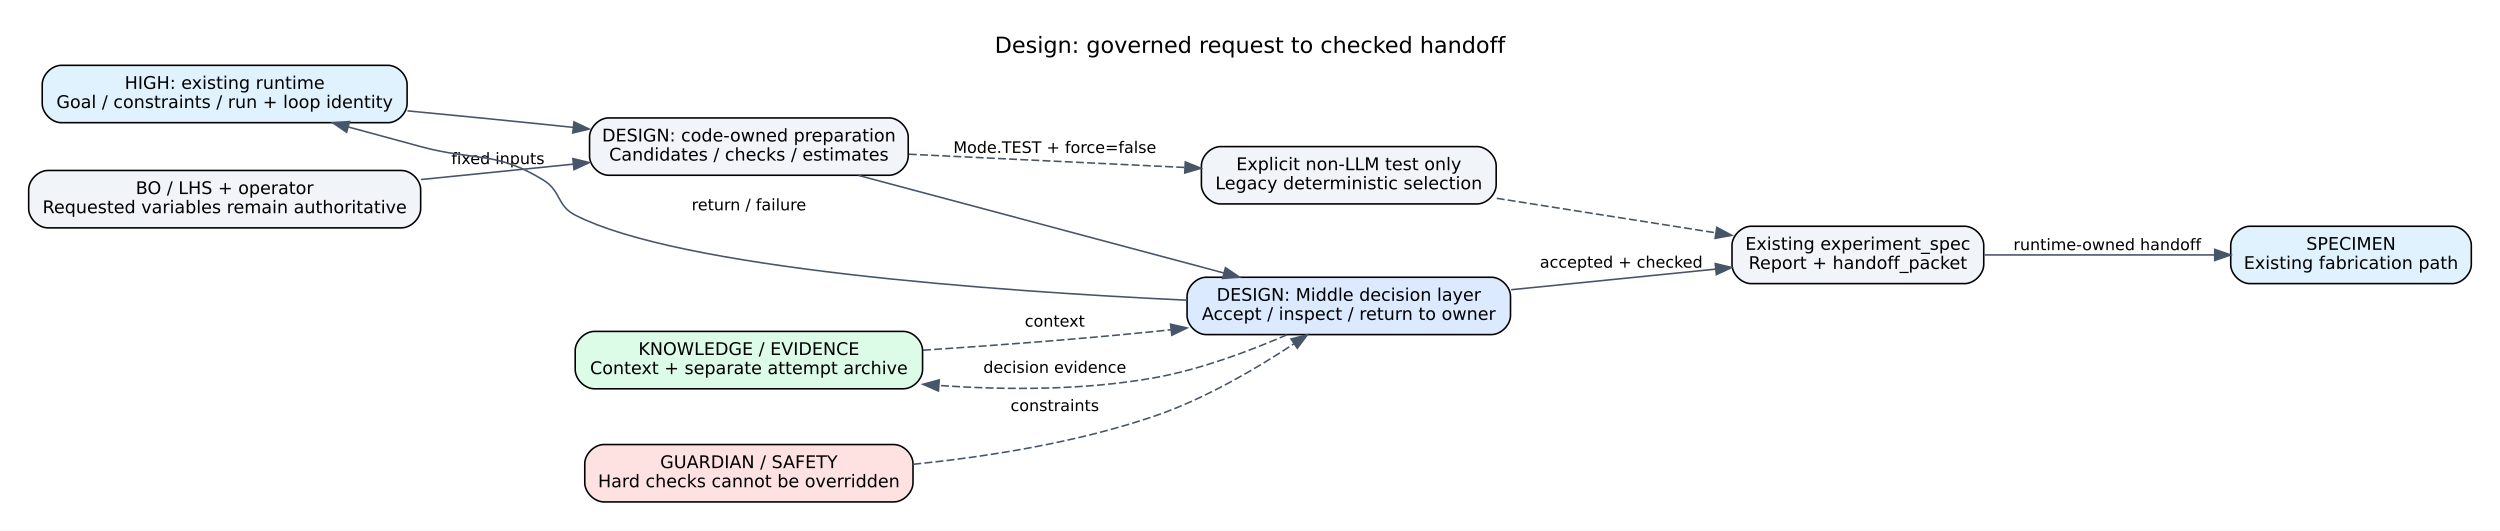
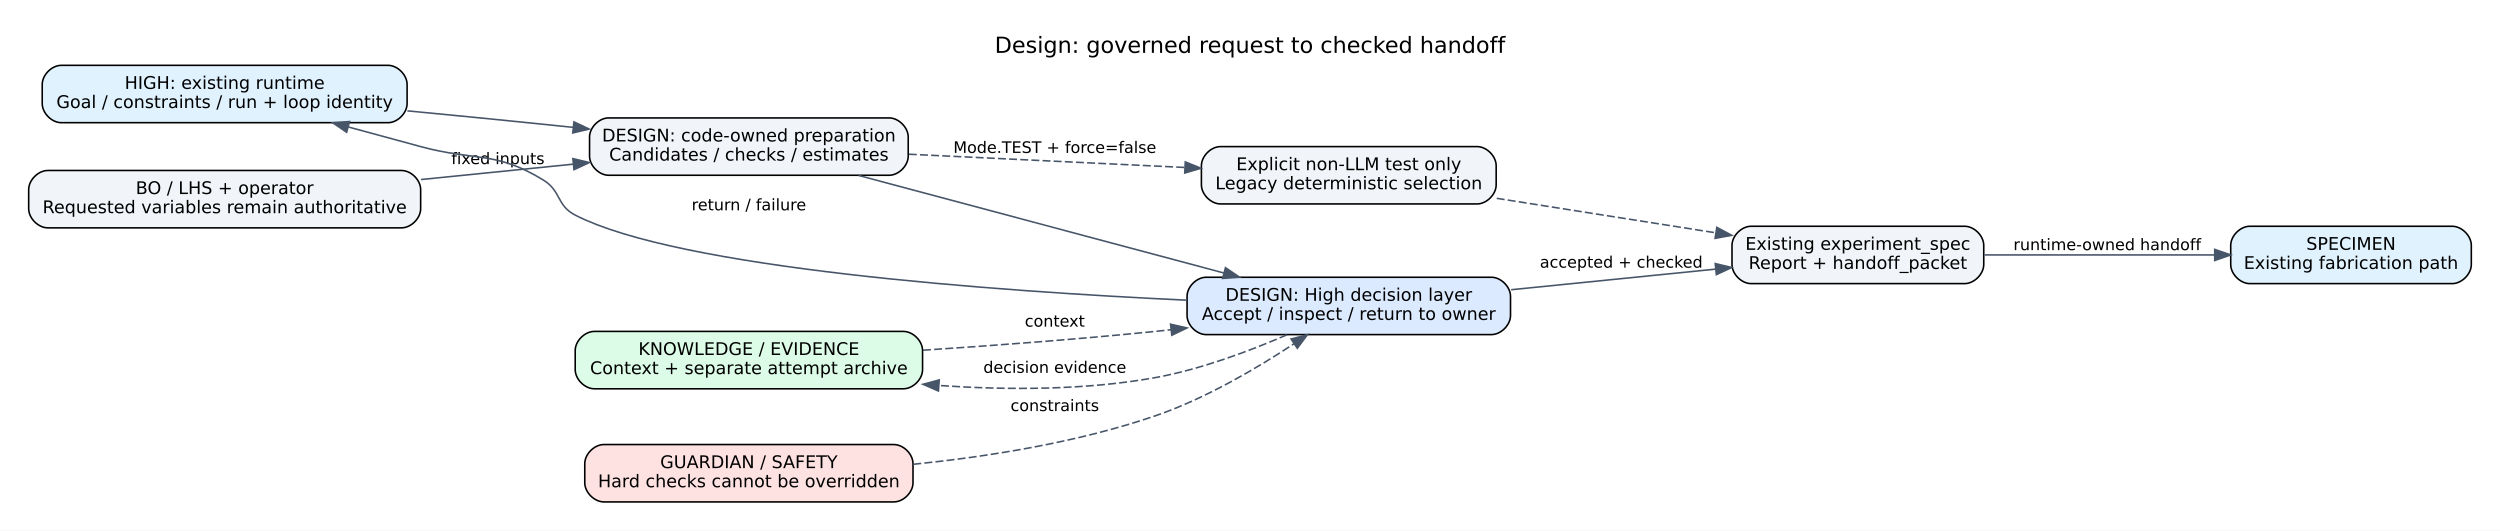
<svg xmlns="http://www.w3.org/2000/svg" width="1569pt" height="333pt" viewBox="0.00 0.00 1569.00 333.00">
  <g id="graph0" class="graph" transform="scale(1 1) rotate(0) translate(18 315)">
    <polygon fill="white" stroke="transparent" points="-18,18 -18,-315 1551,-315 1551,18 -18,18" />
    <text text-anchor="middle" x="766.5" y="-281.8" font-family="DejaVu Sans" font-size="14.00">Design: governed request to checked handoff</text>
    <g id="node1" class="node">
      <path fill="#e0f2fe" stroke="black" d="M225.5,-274C225.5,-274 20.5,-274 20.5,-274 14.5,-274 8.5,-268 8.5,-262 8.5,-262 8.5,-250 8.5,-250 8.5,-244 14.5,-238 20.5,-238 20.5,-238 225.5,-238 225.5,-238 231.5,-238 237.5,-244 237.5,-250 237.5,-250 237.5,-262 237.5,-262 237.5,-268 231.5,-274 225.5,-274" />
      <text text-anchor="middle" x="123" y="-259.2" font-family="DejaVu Sans" font-size="11.00">HIGH: existing runtime</text>
      <text text-anchor="middle" x="123" y="-247.2" font-family="DejaVu Sans" font-size="11.00">Goal / constraints / run + loop identity</text>
    </g>
    <g id="node3" class="node">
      <path fill="#f1f5f9" stroke="black" d="M540,-241C540,-241 364,-241 364,-241 358,-241 352,-235 352,-229 352,-229 352,-217 352,-217 352,-211 358,-205 364,-205 364,-205 540,-205 540,-205 546,-205 552,-211 552,-217 552,-217 552,-229 552,-229 552,-235 546,-241 540,-241" />
      <text text-anchor="middle" x="452" y="-226.2" font-family="DejaVu Sans" font-size="11.00">DESIGN: code-owned preparation</text>
      <text text-anchor="middle" x="452" y="-214.2" font-family="DejaVu Sans" font-size="11.00">Candidates / checks / estimates</text>
    </g>
    <g id="edge1" class="edge">
      <path fill="none" stroke="#475569" d="M237.68,-245.42C265.59,-242.75 295.38,-239.83 323,-237 329.13,-236.37 335.42,-235.72 341.77,-235.05" />
      <polygon fill="#475569" stroke="#475569" points="342.21,-238.52 351.79,-233.99 341.47,-231.56 342.21,-238.52" />
    </g>
    <g id="node2" class="node">
      <path fill="#f1f5f9" stroke="black" d="M234,-208C234,-208 12,-208 12,-208 6,-208 0,-202 0,-196 0,-196 0,-184 0,-184 0,-178 6,-172 12,-172 12,-172 234,-172 234,-172 240,-172 246,-178 246,-184 246,-184 246,-196 246,-196 246,-202 240,-208 234,-208" />
      <text text-anchor="middle" x="123" y="-193.2" font-family="DejaVu Sans" font-size="11.00">BO / LHS + operator</text>
      <text text-anchor="middle" x="123" y="-181.2" font-family="DejaVu Sans" font-size="11.00">Requested variables remain authoritative</text>
    </g>
    <g id="edge2" class="edge">
      <path fill="none" stroke="#475569" d="M246.23,-202.33C277.52,-205.49 310.97,-208.87 341.57,-211.96" />
      <polygon fill="#475569" stroke="#475569" points="341.53,-215.47 351.84,-212.99 342.24,-208.51 341.53,-215.47" />
      <text text-anchor="middle" x="294.5" y="-212" font-family="DejaVu Sans" font-size="10.00">fixed inputs</text>
    </g>
    <g id="node4" class="node">
      <path fill="#dbeafe" stroke="black" d="M918,-141C918,-141 739,-141 739,-141 733,-141 727,-135 727,-129 727,-129 727,-117 727,-117 727,-111 733,-105 739,-105 739,-105 918,-105 918,-105 924,-105 930,-111 930,-117 930,-117 930,-129 930,-129 930,-135 924,-141 918,-141" />
-       <text text-anchor="middle" x="828.5" y="-126.2" font-family="DejaVu Sans" font-size="11.00">DESIGN: Middle decision layer</text>
+       <text text-anchor="middle" x="828.5" y="-126.2" font-family="DejaVu Sans" font-size="11.00">DESIGN: High decision layer</text>
      <text text-anchor="middle" x="828.5" y="-114.2" font-family="DejaVu Sans" font-size="11.00">Accept / inspect / return to owner</text>
    </g>
    <g id="edge3" class="edge">
      <path fill="none" stroke="#475569" d="M520.82,-204.89C585.41,-187.64 682.54,-161.71 750.12,-143.66" />
      <polygon fill="#475569" stroke="#475569" points="751.11,-147.02 759.87,-141.06 749.31,-140.26 751.11,-147.02" />
    </g>
    <g id="node9" class="node">
      <path fill="#f1f5f9" stroke="black" d="M909,-223C909,-223 748,-223 748,-223 742,-223 736,-217 736,-211 736,-211 736,-199 736,-199 736,-193 742,-187 748,-187 748,-187 909,-187 909,-187 915,-187 921,-193 921,-199 921,-199 921,-211 921,-211 921,-217 915,-223 909,-223" />
      <text text-anchor="middle" x="828.5" y="-208.2" font-family="DejaVu Sans" font-size="11.00">Explicit non-LLM test only</text>
      <text text-anchor="middle" x="828.5" y="-196.2" font-family="DejaVu Sans" font-size="11.00">Legacy deterministic selection</text>
    </g>
    <g id="edge10" class="edge">
      <path fill="none" stroke="#475569" stroke-dasharray="5,2" d="M552.38,-218.22C605.81,-215.66 671.6,-212.49 725.44,-209.91" />
      <polygon fill="#475569" stroke="#475569" points="725.88,-213.39 735.7,-209.41 725.54,-206.4 725.88,-213.39" />
      <text text-anchor="middle" x="644" y="-219" font-family="DejaVu Sans" font-size="10.00">Mode.TEST + force=false</text>
    </g>
    <g id="edge6" class="edge">
      <path fill="none" stroke="#475569" d="M726.96,-126.59C605.08,-132.34 407.91,-146.61 343,-180 331.25,-186.04 334.27,-195.1 323,-202 292.75,-220.53 280.23,-213.7 246,-223 231.32,-226.99 215.65,-231.23 200.59,-235.31" />
      <polygon fill="#475569" stroke="#475569" points="199.55,-231.97 190.81,-237.96 201.38,-238.72 199.55,-231.97" />
      <text text-anchor="middle" x="452" y="-183" font-family="DejaVu Sans" font-size="10.00">return / failure</text>
    </g>
    <g id="node5" class="node">
      <path fill="#f1f5f9" stroke="black" d="M1215,-173C1215,-173 1081,-173 1081,-173 1075,-173 1069,-167 1069,-161 1069,-161 1069,-149 1069,-149 1069,-143 1075,-137 1081,-137 1081,-137 1215,-137 1215,-137 1221,-137 1227,-143 1227,-149 1227,-149 1227,-161 1227,-161 1227,-167 1221,-173 1215,-173" />
      <text text-anchor="middle" x="1148" y="-158.2" font-family="DejaVu Sans" font-size="11.00">Existing experiment_spec</text>
      <text text-anchor="middle" x="1148" y="-146.2" font-family="DejaVu Sans" font-size="11.00">Report + handoff_packet</text>
    </g>
    <g id="edge4" class="edge">
      <path fill="none" stroke="#475569" d="M930.4,-133.17C971.66,-137.33 1018.96,-142.1 1058.82,-146.11" />
      <polygon fill="#475569" stroke="#475569" points="1058.48,-149.6 1068.78,-147.12 1059.18,-142.63 1058.48,-149.6" />
      <text text-anchor="middle" x="999.5" y="-147" font-family="DejaVu Sans" font-size="10.00">accepted + checked</text>
    </g>
    <g id="node7" class="node">
      <path fill="#dcfce7" stroke="black" d="M549,-107C549,-107 355,-107 355,-107 349,-107 343,-101 343,-95 343,-95 343,-83 343,-83 343,-77 349,-71 355,-71 355,-71 549,-71 549,-71 555,-71 561,-77 561,-83 561,-83 561,-95 561,-95 561,-101 555,-107 549,-107" />
      <text text-anchor="middle" x="452" y="-92.2" font-family="DejaVu Sans" font-size="11.00">KNOWLEDGE / EVIDENCE</text>
      <text text-anchor="middle" x="452" y="-80.2" font-family="DejaVu Sans" font-size="11.00">Context + separate attempt archive</text>
    </g>
    <g id="edge8" class="edge">
      <path fill="none" stroke="#475569" stroke-dasharray="5,2" d="M789.69,-104.89C766.43,-94.77 735.68,-83.18 707,-78 663.17,-70.08 614.43,-70.12 571.46,-73.06" />
      <polygon fill="#475569" stroke="#475569" points="570.95,-69.59 561.24,-73.83 571.47,-76.57 570.95,-69.59" />
      <text text-anchor="middle" x="644" y="-81" font-family="DejaVu Sans" font-size="10.00">decision evidence</text>
    </g>
    <g id="node6" class="node">
      <path fill="#e0f2fe" stroke="black" d="M1521,-173C1521,-173 1394,-173 1394,-173 1388,-173 1382,-167 1382,-161 1382,-161 1382,-149 1382,-149 1382,-143 1388,-137 1394,-137 1394,-137 1521,-137 1521,-137 1527,-137 1533,-143 1533,-149 1533,-149 1533,-161 1533,-161 1533,-167 1527,-173 1521,-173" />
      <text text-anchor="middle" x="1457.5" y="-158.2" font-family="DejaVu Sans" font-size="11.00">SPECIMEN</text>
      <text text-anchor="middle" x="1457.5" y="-146.2" font-family="DejaVu Sans" font-size="11.00">Existing fabrication path</text>
    </g>
    <g id="edge5" class="edge">
      <path fill="none" stroke="#475569" d="M1227.39,-155C1271.56,-155 1326.75,-155 1371.9,-155" />
      <polygon fill="#475569" stroke="#475569" points="1371.96,-158.5 1381.96,-155 1371.96,-151.5 1371.96,-158.5" />
      <text text-anchor="middle" x="1304.5" y="-158" font-family="DejaVu Sans" font-size="10.00">runtime-owned handoff</text>
    </g>
    <g id="edge7" class="edge">
      <path fill="none" stroke="#475569" stroke-dasharray="5,2" d="M561.27,-95.21C606.38,-98.17 659.28,-102.15 707,-107 710.25,-107.33 713.56,-107.68 716.89,-108.05" />
      <polygon fill="#475569" stroke="#475569" points="716.63,-111.54 726.96,-109.18 717.41,-104.58 716.63,-111.54" />
      <text text-anchor="middle" x="644" y="-110" font-family="DejaVu Sans" font-size="10.00">context</text>
    </g>
    <g id="node8" class="node">
      <path fill="#fee2e2" stroke="black" d="M543,-36C543,-36 361,-36 361,-36 355,-36 349,-30 349,-24 349,-24 349,-12 349,-12 349,-6 355,0 361,0 361,0 543,0 543,0 549,0 555,-6 555,-12 555,-12 555,-24 555,-24 555,-30 549,-36 543,-36" />
      <text text-anchor="middle" x="452" y="-21.2" font-family="DejaVu Sans" font-size="11.00">GUARDIAN / SAFETY</text>
      <text text-anchor="middle" x="452" y="-9.2" font-family="DejaVu Sans" font-size="11.00">Hard checks cannot be overridden</text>
    </g>
    <g id="edge9" class="edge">
      <path fill="none" stroke="#475569" stroke-dasharray="5,2" d="M555.19,-23.61C602.37,-28.43 658.55,-37.38 707,-54 738.34,-64.75 770.76,-83.85 794.07,-99.23" />
      <polygon fill="#475569" stroke="#475569" points="792.28,-102.24 802.54,-104.92 796.19,-96.43 792.28,-102.24" />
      <text text-anchor="middle" x="644" y="-57" font-family="DejaVu Sans" font-size="10.00">constraints</text>
    </g>
    <g id="edge11" class="edge">
      <path fill="none" stroke="#475569" stroke-dasharray="5,2" d="M921.33,-190.54C964.57,-183.73 1015.91,-175.64 1058.69,-168.91" />
      <polygon fill="#475569" stroke="#475569" points="1059.47,-172.33 1068.81,-167.31 1058.38,-165.41 1059.47,-172.33" />
    </g>
  </g>
</svg>
